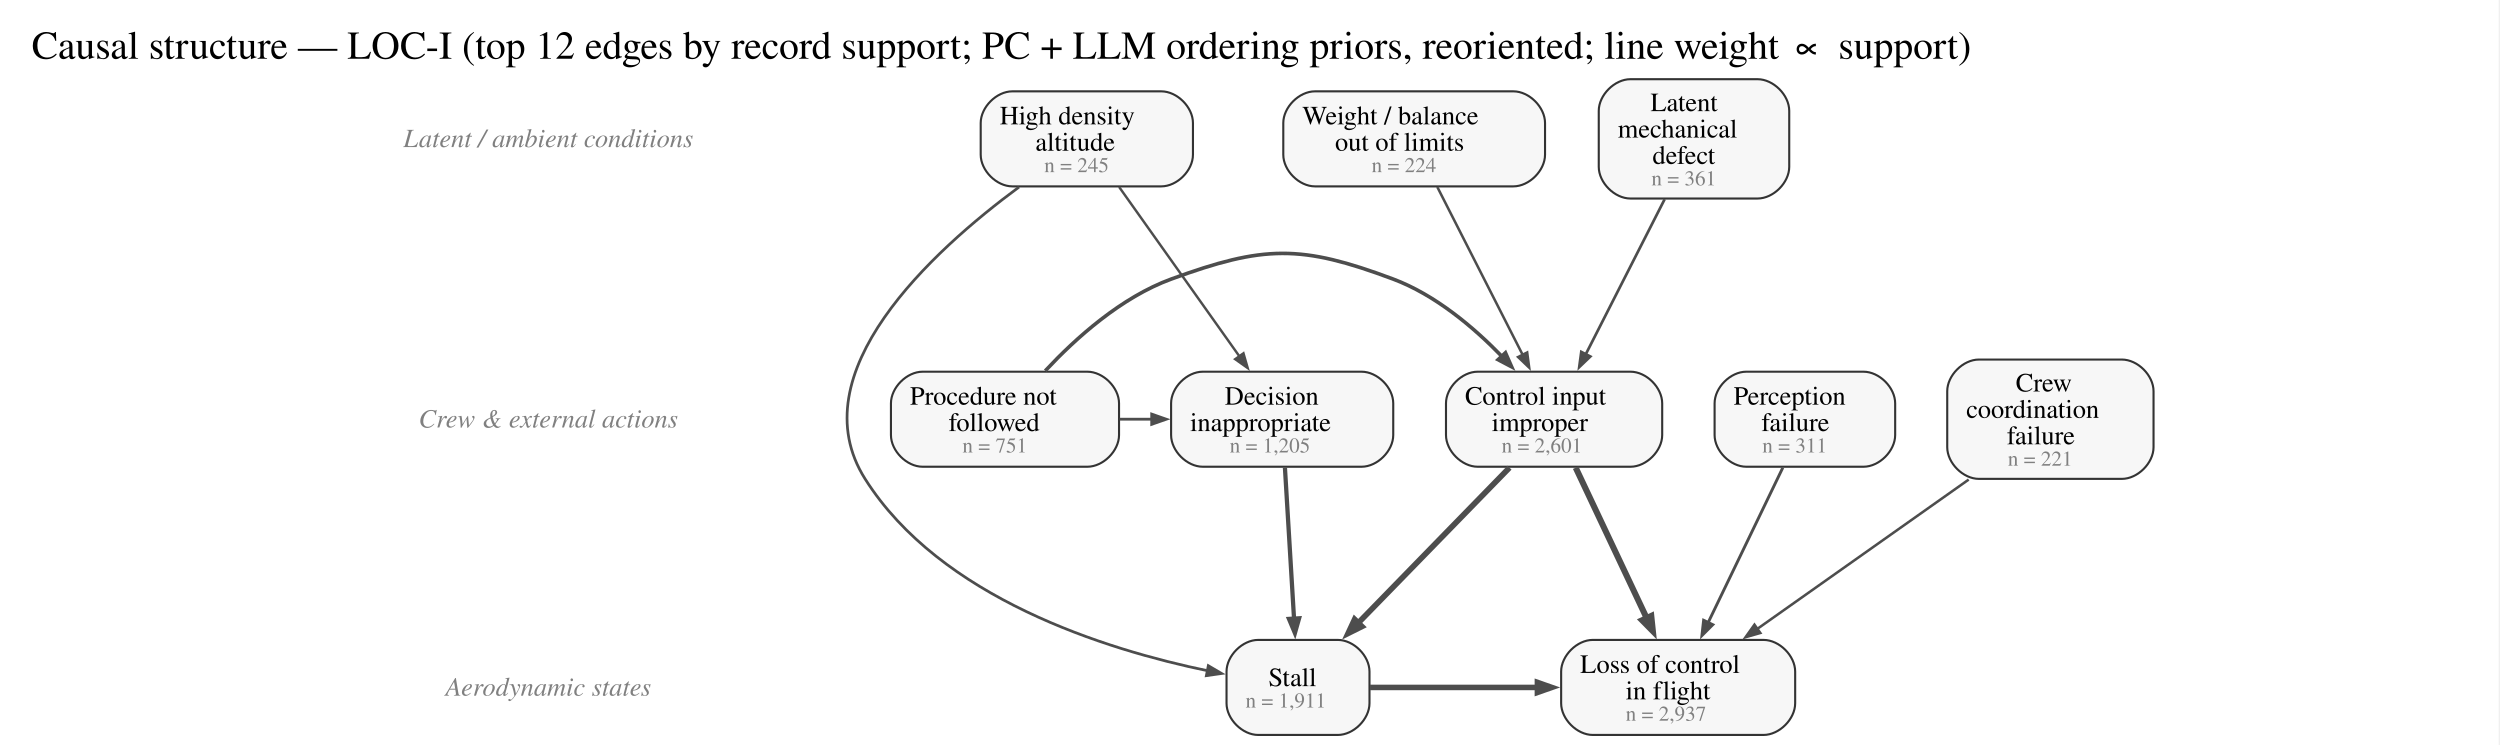
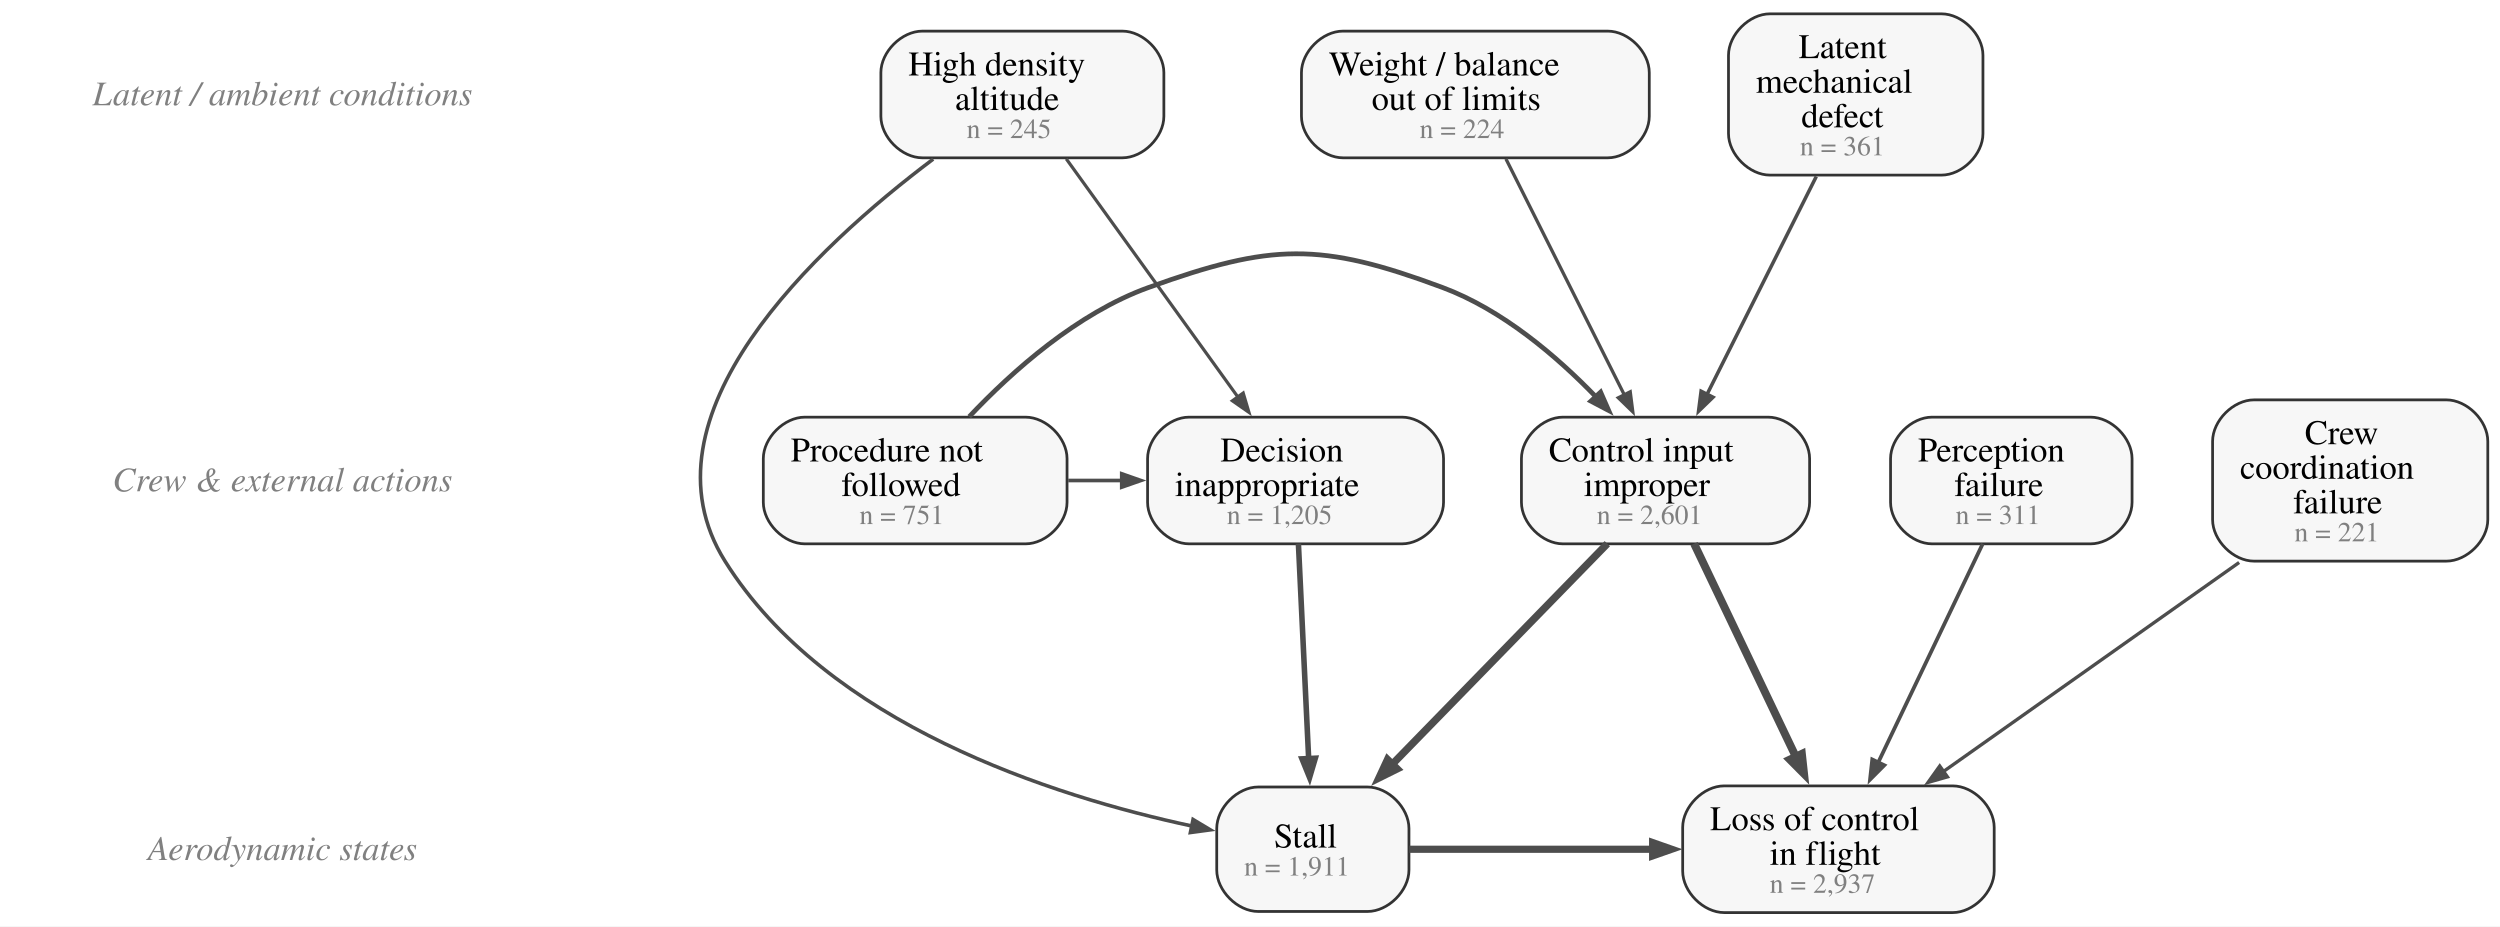
- <svg xmlns="http://www.w3.org/2000/svg" xmlns:xlink="http://www.w3.org/1999/xlink" width="947pt" height="282pt" viewBox="0.00 0.00 947.00 282.00">
-   <g id="graph0" class="graph" transform="scale(1 1) rotate(0) translate(4 278.4)">
-     <polygon fill="white" stroke="none" points="-4,4 -4,-278.4 942.5,-278.4 942.5,4 -4,4" />
-     <text xml:space="preserve" text-anchor="start" x="8" y="-256.15" font-family="Times,serif" font-size="15.00">Causal structure — LOC-I (top 12 edges by record support; PC + LLM ordering priors, reoriented; line weight ∝ support)</text>
+ <svg xmlns="http://www.w3.org/2000/svg" xmlns:xlink="http://www.w3.org/1999/xlink" width="723pt" height="268pt" viewBox="0.00 0.00 723.00 268.00">
+   <g id="graph0" class="graph" transform="scale(1 1) rotate(0) translate(4 263.92)">
+     <polygon fill="white" stroke="none" points="-4,4 -4,-263.92 719.46,-263.92 719.46,4 -4,4" />
    <g id="node1" class="node">
-       <text xml:space="preserve" text-anchor="middle" x="203.69" y="-222.68" font-family="Times,serif" font-style="italic" font-size="10.00" fill="#808080">Latent / ambient conditions</text>
+       <text xml:space="preserve" text-anchor="middle" x="77.67" y="-233.48" font-family="Times,serif" font-style="italic" font-size="10.00" fill="#808080">Latent / ambient conditions</text>
    </g>
    <g id="node5" class="node">
-       <text xml:space="preserve" text-anchor="middle" x="203.69" y="-116.47" font-family="Times,serif" font-style="italic" font-size="10.00" fill="#808080">Crew &amp; external actions</text>
+       <text xml:space="preserve" text-anchor="middle" x="77.67" y="-121.84" font-family="Times,serif" font-style="italic" font-size="10.00" fill="#808080">Crew &amp; external actions</text>
    </g>
    <g id="node2" class="node">
-       <path fill="#f7f7f7" stroke="#333333" stroke-width="0.8" d="M661.76,-248.4C661.76,-248.4 613.61,-248.4 613.61,-248.4 607.61,-248.4 601.61,-242.4 601.61,-236.4 601.61,-236.4 601.61,-215.2 601.61,-215.2 601.61,-209.2 607.61,-203.2 613.61,-203.2 613.61,-203.2 661.76,-203.2 661.76,-203.2 667.76,-203.2 673.76,-209.2 673.76,-215.2 673.76,-215.2 673.76,-236.4 673.76,-236.4 673.76,-242.4 667.76,-248.4 661.76,-248.4" />
-       <text xml:space="preserve" text-anchor="start" x="621.19" y="-236.3" font-family="Times,serif" font-size="10.00">Latent</text>
-       <text xml:space="preserve" text-anchor="start" x="608.81" y="-226.3" font-family="Times,serif" font-size="10.00">mechanical</text>
-       <text xml:space="preserve" text-anchor="start" x="621.94" y="-216.3" font-family="Times,serif" font-size="10.00">defect</text>
-       <text xml:space="preserve" text-anchor="start" x="621.56" y="-208.2" font-family="Times,serif" font-size="8.00" fill="#808080">n = 361</text>
+       <path fill="#f7f7f7" stroke="#333333" stroke-width="0.8" d="M557.47,-259.92C557.47,-259.92 507.88,-259.92 507.88,-259.92 501.88,-259.92 495.88,-253.92 495.88,-247.92 495.88,-247.92 495.88,-225.28 495.88,-225.28 495.88,-219.28 501.88,-213.28 507.88,-213.28 507.88,-213.28 557.47,-213.28 557.47,-213.28 563.47,-213.28 569.47,-219.28 569.47,-225.28 569.47,-225.28 569.47,-247.92 569.47,-247.92 569.47,-253.92 563.47,-259.92 557.47,-259.92" />
+       <text xml:space="preserve" text-anchor="start" x="516.17" y="-247.1" font-family="Times,serif" font-size="10.00">Latent</text>
+       <text xml:space="preserve" text-anchor="start" x="503.8" y="-237.1" font-family="Times,serif" font-size="10.00">mechanical</text>
+       <text xml:space="preserve" text-anchor="start" x="516.92" y="-227.1" font-family="Times,serif" font-size="10.00">defect</text>
+       <text xml:space="preserve" text-anchor="start" x="516.55" y="-219" font-family="Times,serif" font-size="8.00" fill="#808080">n = 361</text>
    </g>
    <g id="node7" class="node">
-       <path fill="#f7f7f7" stroke="#333333" stroke-width="0.8" d="M613.64,-137.6C613.64,-137.6 555.74,-137.6 555.74,-137.6 549.74,-137.6 543.74,-131.6 543.74,-125.6 543.74,-125.6 543.74,-113.6 543.74,-113.6 543.74,-107.6 549.74,-101.6 555.74,-101.6 555.74,-101.6 613.64,-101.6 613.64,-101.6 619.64,-101.6 625.64,-107.6 625.64,-113.6 625.64,-113.6 625.64,-125.6 625.64,-125.6 625.64,-131.6 619.64,-137.6 613.64,-137.6" />
-       <text xml:space="preserve" text-anchor="start" x="550.94" y="-125.1" font-family="Times,serif" font-size="10.00">Control input</text>
-       <text xml:space="preserve" text-anchor="start" x="561.06" y="-115.1" font-family="Times,serif" font-size="10.00">improper</text>
-       <text xml:space="preserve" text-anchor="start" x="564.81" y="-107" font-family="Times,serif" font-size="8.00" fill="#808080">n = 2,601</text>
+       <path fill="#f7f7f7" stroke="#333333" stroke-width="0.8" d="M507.34,-143.28C507.34,-143.28 448,-143.28 448,-143.28 442,-143.28 436,-137.28 436,-131.28 436,-131.28 436,-118.64 436,-118.64 436,-112.64 442,-106.64 448,-106.64 448,-106.64 507.34,-106.64 507.34,-106.64 513.34,-106.64 519.34,-112.64 519.34,-118.64 519.34,-118.64 519.34,-131.28 519.34,-131.28 519.34,-137.28 513.34,-143.28 507.34,-143.28" />
+       <text xml:space="preserve" text-anchor="start" x="443.92" y="-130.46" font-family="Times,serif" font-size="10.00">Control input</text>
+       <text xml:space="preserve" text-anchor="start" x="454.05" y="-120.46" font-family="Times,serif" font-size="10.00">improper</text>
+       <text xml:space="preserve" text-anchor="start" x="457.8" y="-112.36" font-family="Times,serif" font-size="8.00" fill="#808080">n = 2,601</text>
    </g>
    <g id="edge11" class="edge">
      <g id="a_edge11">
        <a xlink:title="LATENT_MECHANICAL_DEFECT -&gt; CONTROL_INPUT_IMPROPER: support 156, stability 0.90">
-           <path fill="none" stroke="#4d4d4d" stroke-width="1.03" d="M626.58,-202.96C617.82,-185.74 605.63,-161.77 596.65,-144.13" />
-           <polygon fill="#4d4d4d" stroke="#4d4d4d" stroke-width="1.03" points="598.42,-143.36 594.21,-139.33 594.99,-145.1 598.42,-143.36" />
+           <path fill="none" stroke="#4d4d4d" stroke-width="1.03" d="M521.27,-212.88C512,-194.4 498.96,-168.4 489.56,-149.65" />
+           <polygon fill="#4d4d4d" stroke="#4d4d4d" stroke-width="1.03" points="491.4,-149.04 487.22,-144.99 487.96,-150.77 491.4,-149.04" />
        </a>
      </g>
    </g>
    <g id="node3" class="node">
-       <path fill="#f7f7f7" stroke="#333333" stroke-width="0.8" d="M569.26,-243.8C569.26,-243.8 494.11,-243.8 494.11,-243.8 488.11,-243.8 482.11,-237.8 482.11,-231.8 482.11,-231.8 482.11,-219.8 482.11,-219.8 482.11,-213.8 488.11,-207.8 494.11,-207.8 494.11,-207.8 569.26,-207.8 569.26,-207.8 575.26,-207.8 581.26,-213.8 581.26,-219.8 581.26,-219.8 581.26,-231.8 581.26,-231.8 581.26,-237.8 575.26,-243.8 569.26,-243.8" />
-       <text xml:space="preserve" text-anchor="start" x="489.31" y="-231.3" font-family="Times,serif" font-size="10.00">Weight / balance</text>
-       <text xml:space="preserve" text-anchor="start" x="501.69" y="-221.3" font-family="Times,serif" font-size="10.00">out of limits</text>
-       <text xml:space="preserve" text-anchor="start" x="515.56" y="-213.2" font-family="Times,serif" font-size="8.00" fill="#808080">n = 224</text>
+       <path fill="#f7f7f7" stroke="#333333" stroke-width="0.8" d="M460.97,-254.92C460.97,-254.92 384.38,-254.92 384.38,-254.92 378.38,-254.92 372.38,-248.92 372.38,-242.92 372.38,-242.92 372.38,-230.28 372.38,-230.28 372.38,-224.28 378.38,-218.28 384.38,-218.28 384.38,-218.28 460.97,-218.28 460.97,-218.28 466.97,-218.28 472.97,-224.28 472.97,-230.28 472.97,-230.28 472.97,-242.92 472.97,-242.92 472.97,-248.92 466.97,-254.92 460.97,-254.92" />
+       <text xml:space="preserve" text-anchor="start" x="380.3" y="-242.1" font-family="Times,serif" font-size="10.00">Weight / balance</text>
+       <text xml:space="preserve" text-anchor="start" x="392.67" y="-232.1" font-family="Times,serif" font-size="10.00">out of limits</text>
+       <text xml:space="preserve" text-anchor="start" x="406.55" y="-224" font-family="Times,serif" font-size="8.00" fill="#808080">n = 224</text>
    </g>
    <g id="edge13" class="edge">
      <g id="a_edge13">
        <a xlink:title="AIRCRAFT_WEIGHT_OR_BALANCE_OUT_OF_LIMITS -&gt; CONTROL_INPUT_IMPROPER: support 121, stability 0.50">
-           <path fill="none" stroke="#4d4d4d" stroke-width="0.96" d="M540.44,-207.59C549.3,-190.17 563.06,-163.12 572.88,-143.81" />
-           <polygon fill="#4d4d4d" stroke="#4d4d4d" stroke-width="0.96" points="574.49,-144.9 575.26,-139.13 571.05,-143.16 574.49,-144.9" />
+           <path fill="none" stroke="#4d4d4d" stroke-width="0.96" d="M431.51,-217.98C440.81,-199.44 455.5,-170.15 465.81,-149.61" />
+           <polygon fill="#4d4d4d" stroke="#4d4d4d" stroke-width="0.96" points="467.46,-150.61 468.2,-144.83 464.02,-148.88 467.46,-150.61" />
        </a>
      </g>
    </g>
    <g id="node4" class="node">
-       <path fill="#f7f7f7" stroke="#333333" stroke-width="0.8" d="M435.89,-243.8C435.89,-243.8 379.49,-243.8 379.49,-243.8 373.49,-243.8 367.49,-237.8 367.49,-231.8 367.49,-231.8 367.49,-219.8 367.49,-219.8 367.49,-213.8 373.49,-207.8 379.49,-207.8 379.49,-207.8 435.89,-207.8 435.89,-207.8 441.89,-207.8 447.89,-213.8 447.89,-219.8 447.89,-219.8 447.89,-231.8 447.89,-231.8 447.89,-237.8 441.89,-243.8 435.89,-243.8" />
-       <text xml:space="preserve" text-anchor="start" x="374.69" y="-231.3" font-family="Times,serif" font-size="10.00">High density</text>
-       <text xml:space="preserve" text-anchor="start" x="388.19" y="-221.3" font-family="Times,serif" font-size="10.00">altitude</text>
-       <text xml:space="preserve" text-anchor="start" x="391.56" y="-213.2" font-family="Times,serif" font-size="8.00" fill="#808080">n = 245</text>
+       <path fill="#f7f7f7" stroke="#333333" stroke-width="0.8" d="M320.59,-254.92C320.59,-254.92 262.75,-254.92 262.75,-254.92 256.75,-254.92 250.75,-248.92 250.75,-242.92 250.75,-242.92 250.75,-230.28 250.75,-230.28 250.75,-224.28 256.75,-218.28 262.75,-218.28 262.75,-218.28 320.59,-218.28 320.59,-218.28 326.59,-218.28 332.59,-224.28 332.59,-230.28 332.59,-230.28 332.59,-242.92 332.59,-242.92 332.59,-248.92 326.59,-254.92 320.59,-254.92" />
+       <text xml:space="preserve" text-anchor="start" x="258.67" y="-242.1" font-family="Times,serif" font-size="10.00">High density</text>
+       <text xml:space="preserve" text-anchor="start" x="272.17" y="-232.1" font-family="Times,serif" font-size="10.00">altitude</text>
+       <text xml:space="preserve" text-anchor="start" x="275.55" y="-224" font-family="Times,serif" font-size="8.00" fill="#808080">n = 245</text>
    </g>
    <g id="node6" class="node">
-       <path fill="#f7f7f7" stroke="#333333" stroke-width="0.8" d="M511.76,-137.6C511.76,-137.6 451.61,-137.6 451.61,-137.6 445.61,-137.6 439.61,-131.6 439.61,-125.6 439.61,-125.6 439.61,-113.6 439.61,-113.6 439.61,-107.6 445.61,-101.6 451.61,-101.6 451.61,-101.6 511.76,-101.6 511.76,-101.6 517.76,-101.6 523.76,-107.6 523.76,-113.6 523.76,-113.6 523.76,-125.6 523.76,-125.6 523.76,-131.6 517.76,-137.6 511.76,-137.6" />
-       <text xml:space="preserve" text-anchor="start" x="459.94" y="-125.1" font-family="Times,serif" font-size="10.00">Decision</text>
-       <text xml:space="preserve" text-anchor="start" x="446.81" y="-115.1" font-family="Times,serif" font-size="10.00">inappropriate</text>
-       <text xml:space="preserve" text-anchor="start" x="461.81" y="-107" font-family="Times,serif" font-size="8.00" fill="#808080">n = 1,205</text>
+       <path fill="#f7f7f7" stroke="#333333" stroke-width="0.8" d="M401.47,-143.28C401.47,-143.28 339.88,-143.28 339.88,-143.28 333.88,-143.28 327.88,-137.28 327.88,-131.28 327.88,-131.28 327.88,-118.64 327.88,-118.64 327.88,-112.64 333.88,-106.64 339.88,-106.64 339.88,-106.64 401.47,-106.64 401.47,-106.64 407.47,-106.64 413.47,-112.64 413.47,-118.64 413.47,-118.64 413.47,-131.28 413.47,-131.28 413.47,-137.28 407.47,-143.28 401.47,-143.28" />
+       <text xml:space="preserve" text-anchor="start" x="348.92" y="-130.46" font-family="Times,serif" font-size="10.00">Decision</text>
+       <text xml:space="preserve" text-anchor="start" x="335.8" y="-120.46" font-family="Times,serif" font-size="10.00">inappropriate</text>
+       <text xml:space="preserve" text-anchor="start" x="350.8" y="-112.36" font-family="Times,serif" font-size="8.00" fill="#808080">n = 1,205</text>
    </g>
    <g id="edge14" class="edge">
      <g id="a_edge14">
        <a xlink:title="HIGH_DENSITY_ALTITUDE -&gt; DECISION_INAPPROPRIATE: support 106, stability 0.40">
-           <path fill="none" stroke="#4d4d4d" stroke-width="0.93" d="M419.91,-207.59C432.44,-189.95 451.99,-162.41 465.74,-143.06" />
-           <polygon fill="#4d4d4d" stroke="#4d4d4d" stroke-width="0.93" points="467.02,-144.58 468.63,-138.98 463.88,-142.35 467.02,-144.58" />
+           <path fill="none" stroke="#4d4d4d" stroke-width="0.93" d="M304.36,-217.98C317.84,-199.28 339.19,-169.64 354.01,-149.08" />
+           <polygon fill="#4d4d4d" stroke="#4d4d4d" stroke-width="0.93" points="355.53,-150.26 357.19,-144.67 352.41,-148.01 355.53,-150.26" />
        </a>
      </g>
    </g>
    <g id="node12" class="node">
-       <path fill="#f7f7f7" stroke="#333333" stroke-width="0.8" d="M502.76,-36C502.76,-36 472.61,-36 472.61,-36 466.61,-36 460.61,-30 460.61,-24 460.61,-24 460.61,-12 460.61,-12 460.61,-6 466.61,0 472.61,0 472.61,0 502.76,0 502.76,0 508.76,0 514.76,-6 514.76,-12 514.76,-12 514.76,-24 514.76,-24 514.76,-30 508.76,-36 502.76,-36" />
-       <text xml:space="preserve" text-anchor="start" x="476.44" y="-18.5" font-family="Times,serif" font-size="10.00">Stall</text>
-       <text xml:space="preserve" text-anchor="start" x="467.81" y="-10.4" font-family="Times,serif" font-size="8.00" fill="#808080">n = 1,911</text>
+       <path fill="#f7f7f7" stroke="#333333" stroke-width="0.8" d="M391.47,-36.32C391.47,-36.32 359.88,-36.32 359.88,-36.32 353.88,-36.32 347.88,-30.32 347.88,-24.32 347.88,-24.32 347.88,-12.32 347.88,-12.32 347.88,-6.32 353.88,-0.32 359.88,-0.32 359.88,-0.32 391.47,-0.32 391.47,-0.32 397.47,-0.32 403.47,-6.32 403.47,-12.32 403.47,-12.32 403.47,-24.32 403.47,-24.32 403.47,-30.32 397.47,-36.32 391.47,-36.32" />
+       <text xml:space="preserve" text-anchor="start" x="364.42" y="-18.82" font-family="Times,serif" font-size="10.00">Stall</text>
+       <text xml:space="preserve" text-anchor="start" x="355.8" y="-10.72" font-family="Times,serif" font-size="8.00" fill="#808080">n = 1,911</text>
    </g>
    <g id="edge10" class="edge">
      <g id="a_edge10">
        <a xlink:title="HIGH_DENSITY_ALTITUDE -&gt; STALL: support 165, stability 0.73">
-           <path fill="none" stroke="#4d4d4d" stroke-width="1.04" d="M382.02,-207.56C348.92,-183.13 298.45,-136.96 323.69,-97 352.18,-51.9 414.66,-32.34 453.74,-24.26" />
-           <polygon fill="#4d4d4d" stroke="#4d4d4d" stroke-width="1.04" points="453.71,-26.23 458.74,-23.28 452.97,-22.46 453.71,-26.23" />
+           <path fill="none" stroke="#4d4d4d" stroke-width="1.04" d="M265.88,-217.91C231.91,-192.35 179.4,-143.56 205.67,-101.64 235.22,-54.49 300.29,-33.68 340.8,-25.01" />
+           <polygon fill="#4d4d4d" stroke="#4d4d4d" stroke-width="1.04" points="341.03,-26.92 346.03,-23.93 340.26,-23.15 341.03,-26.92" />
        </a>
      </g>
    </g>
    <g id="node11" class="node">
-       <text xml:space="preserve" text-anchor="middle" x="203.69" y="-14.88" font-family="Times,serif" font-style="italic" font-size="10.00" fill="#808080">Aerodynamic states</text>
+       <text xml:space="preserve" text-anchor="middle" x="77.67" y="-15.2" font-family="Times,serif" font-style="italic" font-size="10.00" fill="#808080">Aerodynamic states</text>
    </g>
    <g id="edge6" class="edge">
      <g id="a_edge6">
        <a xlink:title="DECISION_INAPPROPRIATE -&gt; STALL: support 697, stability 0.00">
-           <path fill="none" stroke="#4d4d4d" stroke-width="1.61" d="M482.73,-101.25C483.69,-85.4 485.11,-61.77 486.19,-43.91" />
-           <polygon fill="#4d4d4d" stroke="#4d4d4d" stroke-width="1.61" points="488.1,-44.19 486.51,-38.58 484.26,-43.96 488.1,-44.19" />
+           <path fill="none" stroke="#4d4d4d" stroke-width="1.61" d="M371.5,-106.68C372.31,-89.72 373.55,-63.66 374.47,-44.41" />
+           <polygon fill="#4d4d4d" stroke="#4d4d4d" stroke-width="1.61" points="376.39,-44.64 374.73,-39.06 372.54,-44.46 376.39,-44.64" />
        </a>
      </g>
    </g>
    <g id="edge4" class="edge">
      <g id="a_edge4">
        <a xlink:title="CONTROL_INPUT_IMPROPER -&gt; STALL: support 1,560, stability 0.00">
-           <path fill="none" stroke="#4d4d4d" stroke-width="2.16" d="M567.79,-101.25C551.8,-84.83 527.68,-60.06 510.08,-42" />
-           <polygon fill="#4d4d4d" stroke="#4d4d4d" stroke-width="2.16" points="511.89,-41.09 506.67,-38.49 509.13,-43.78 511.89,-41.09" />
+           <path fill="none" stroke="#4d4d4d" stroke-width="2.16" d="M460.83,-106.68C443.85,-89.26 417.52,-62.25 398.63,-42.88" />
+           <polygon fill="#4d4d4d" stroke="#4d4d4d" stroke-width="2.16" points="400.04,-41.56 394.82,-38.97 397.28,-44.25 400.04,-41.56" />
        </a>
      </g>
    </g>
    <g id="node13" class="node">
-       <path fill="#f7f7f7" stroke="#333333" stroke-width="0.8" d="M664.01,-36C664.01,-36 599.36,-36 599.36,-36 593.36,-36 587.36,-30 587.36,-24 587.36,-24 587.36,-12 587.36,-12 587.36,-6 593.36,0 599.36,0 599.36,0 664.01,0 664.01,0 670.01,0 676.01,-6 676.01,-12 676.01,-12 676.01,-24 676.01,-24 676.01,-30 670.01,-36 664.01,-36" />
-       <text xml:space="preserve" text-anchor="start" x="594.56" y="-23.5" font-family="Times,serif" font-size="10.00">Loss of control</text>
-       <text xml:space="preserve" text-anchor="start" x="611.81" y="-13.5" font-family="Times,serif" font-size="10.00">in flight</text>
-       <text xml:space="preserve" text-anchor="start" x="611.81" y="-5.4" font-family="Times,serif" font-size="8.00" fill="#808080">n = 2,937</text>
+       <path fill="#f7f7f7" stroke="#333333" stroke-width="0.8" d="M560.72,-36.64C560.72,-36.64 494.63,-36.64 494.63,-36.64 488.63,-36.64 482.63,-30.64 482.63,-24.64 482.63,-24.64 482.63,-12 482.63,-12 482.63,-6 488.63,0 494.63,0 494.63,0 560.72,0 560.72,0 566.72,0 572.72,-6 572.72,-12 572.72,-12 572.72,-24.64 572.72,-24.64 572.72,-30.64 566.72,-36.64 560.72,-36.64" />
+       <text xml:space="preserve" text-anchor="start" x="490.55" y="-23.82" font-family="Times,serif" font-size="10.00">Loss of control</text>
+       <text xml:space="preserve" text-anchor="start" x="507.8" y="-13.82" font-family="Times,serif" font-size="10.00">in flight</text>
+       <text xml:space="preserve" text-anchor="start" x="507.8" y="-5.72" font-family="Times,serif" font-size="8.00" fill="#808080">n = 2,937</text>
    </g>
    <g id="edge3" class="edge">
      <g id="a_edge3">
        <a xlink:title="CONTROL_INPUT_IMPROPER -&gt; LOSS_OF_CONTROL_INFLIGHT: support 1,830, stability 0.00">
-           <path fill="none" stroke="#4d4d4d" stroke-width="2.3" d="M592.87,-101.25C600.36,-85.4 611.5,-61.77 619.93,-43.91" />
-           <polygon fill="#4d4d4d" stroke="#4d4d4d" stroke-width="2.3" points="621.5,-45.09 622.11,-39.3 618.02,-43.45 621.5,-45.09" />
+           <path fill="none" stroke="#4d4d4d" stroke-width="2.3" d="M485.93,-106.68C493.95,-89.89 506.23,-64.2 515.39,-45.01" />
+           <polygon fill="#4d4d4d" stroke="#4d4d4d" stroke-width="2.3" points="517.1,-45.91 517.73,-40.12 513.63,-44.25 517.1,-45.91" />
        </a>
      </g>
    </g>
    <g id="node8" class="node">
-       <path fill="#f7f7f7" stroke="#333333" stroke-width="0.8" d="M407.89,-137.6C407.89,-137.6 345.49,-137.6 345.49,-137.6 339.49,-137.6 333.49,-131.6 333.49,-125.6 333.49,-125.6 333.49,-113.6 333.49,-113.6 333.49,-107.6 339.49,-101.6 345.49,-101.6 345.49,-101.6 407.89,-101.6 407.89,-101.6 413.89,-101.6 419.89,-107.6 419.89,-113.6 419.89,-113.6 419.89,-125.6 419.89,-125.6 419.89,-131.6 413.89,-137.6 407.89,-137.6" />
-       <text xml:space="preserve" text-anchor="start" x="340.69" y="-125.1" font-family="Times,serif" font-size="10.00">Procedure not</text>
-       <text xml:space="preserve" text-anchor="start" x="355.31" y="-115.1" font-family="Times,serif" font-size="10.00">followed</text>
-       <text xml:space="preserve" text-anchor="start" x="360.56" y="-107" font-family="Times,serif" font-size="8.00" fill="#808080">n = 751</text>
+       <path fill="#f7f7f7" stroke="#333333" stroke-width="0.8" d="M292.59,-143.28C292.59,-143.28 228.75,-143.28 228.75,-143.28 222.75,-143.28 216.75,-137.28 216.75,-131.28 216.75,-131.28 216.75,-118.64 216.75,-118.64 216.75,-112.64 222.75,-106.64 228.75,-106.64 228.75,-106.64 292.59,-106.64 292.59,-106.64 298.59,-106.64 304.59,-112.64 304.59,-118.64 304.59,-118.64 304.59,-131.28 304.59,-131.28 304.59,-137.28 298.59,-143.28 292.59,-143.28" />
+       <text xml:space="preserve" text-anchor="start" x="224.67" y="-130.46" font-family="Times,serif" font-size="10.00">Procedure not</text>
+       <text xml:space="preserve" text-anchor="start" x="239.3" y="-120.46" font-family="Times,serif" font-size="10.00">followed</text>
+       <text xml:space="preserve" text-anchor="start" x="244.55" y="-112.36" font-family="Times,serif" font-size="8.00" fill="#808080">n = 751</text>
    </g>
    <g id="edge9" class="edge">
      <g id="a_edge9">
        <a xlink:title="PROCEDURE_NOT_FOLLOWED -&gt; DECISION_INAPPROPRIATE: support 185, stability 0.47">
-           <path fill="none" stroke="#4d4d4d" stroke-width="1.07" d="M420.16,-119.6C424.27,-119.6 428.38,-119.6 432.48,-119.6" />
-           <polygon fill="#4d4d4d" stroke="#4d4d4d" stroke-width="1.07" points="432.27,-121.53 437.77,-119.6 432.27,-117.68 432.27,-121.53" />
+           <path fill="none" stroke="#4d4d4d" stroke-width="1.07" d="M304.93,-124.96C310.11,-124.96 315.29,-124.96 320.46,-124.96" />
+           <polygon fill="#4d4d4d" stroke="#4d4d4d" stroke-width="1.07" points="320.41,-126.89 325.91,-124.96 320.41,-123.04 320.41,-126.89" />
        </a>
      </g>
    </g>
    <g id="edge7" class="edge">
      <g id="a_edge7">
        <a xlink:title="PROCEDURE_NOT_FOLLOWED -&gt; CONTROL_INPUT_IMPROPER: support 434, stability 0.90">
-           <path fill="none" stroke="#4d4d4d" stroke-width="1.38" d="M391.94,-137.93C403.55,-150.38 420.74,-165.78 439.69,-172.7 474.76,-185.51 488.72,-185.79 523.69,-172.7 539.62,-166.74 554.14,-154.52 565.01,-143.31" />
-           <polygon fill="#4d4d4d" stroke="#4d4d4d" stroke-width="1.38" points="566.27,-144.78 568.62,-139.44 563.46,-142.15 566.27,-144.78" />
+           <path fill="none" stroke="#4d4d4d" stroke-width="1.38" d="M276.29,-143.41C288.78,-156.63 307.57,-173.36 328.17,-180.78 363.72,-193.57 377.77,-193.97 413.17,-180.78 430.38,-174.37 446.05,-161.07 457.64,-149.06" />
+           <polygon fill="#4d4d4d" stroke="#4d4d4d" stroke-width="1.38" points="458.9,-150.53 461.24,-145.19 456.08,-147.91 458.9,-150.53" />
        </a>
      </g>
    </g>
    <g id="node9" class="node">
-       <path fill="#f7f7f7" stroke="#333333" stroke-width="0.8" d="M701.89,-137.6C701.89,-137.6 657.49,-137.6 657.49,-137.6 651.49,-137.6 645.49,-131.6 645.49,-125.6 645.49,-125.6 645.49,-113.6 645.49,-113.6 645.49,-107.6 651.49,-101.6 657.49,-101.6 657.49,-101.6 701.89,-101.6 701.89,-101.6 707.89,-101.6 713.89,-107.6 713.89,-113.6 713.89,-113.6 713.89,-125.6 713.89,-125.6 713.89,-131.6 707.89,-137.6 701.89,-137.6" />
-       <text xml:space="preserve" text-anchor="start" x="652.69" y="-125.1" font-family="Times,serif" font-size="10.00">Perception</text>
-       <text xml:space="preserve" text-anchor="start" x="663.19" y="-115.1" font-family="Times,serif" font-size="10.00">failure</text>
-       <text xml:space="preserve" text-anchor="start" x="663.56" y="-107" font-family="Times,serif" font-size="8.00" fill="#808080">n = 311</text>
+       <path fill="#f7f7f7" stroke="#333333" stroke-width="0.8" d="M600.59,-143.28C600.59,-143.28 554.75,-143.28 554.75,-143.28 548.75,-143.28 542.75,-137.28 542.75,-131.28 542.75,-131.28 542.75,-118.64 542.75,-118.64 542.75,-112.64 548.75,-106.64 554.75,-106.64 554.75,-106.64 600.59,-106.64 600.59,-106.64 606.59,-106.64 612.59,-112.64 612.59,-118.64 612.59,-118.64 612.59,-131.28 612.59,-131.28 612.59,-137.28 606.59,-143.28 600.59,-143.28" />
+       <text xml:space="preserve" text-anchor="start" x="550.67" y="-130.46" font-family="Times,serif" font-size="10.00">Perception</text>
+       <text xml:space="preserve" text-anchor="start" x="561.17" y="-120.46" font-family="Times,serif" font-size="10.00">failure</text>
+       <text xml:space="preserve" text-anchor="start" x="561.55" y="-112.36" font-family="Times,serif" font-size="8.00" fill="#808080">n = 311</text>
    </g>
    <g id="edge8" class="edge">
      <g id="a_edge8">
        <a xlink:title="PERCEPTION_FAILURE -&gt; LOSS_OF_CONTROL_INFLIGHT: support 201, stability 0.00">
-           <path fill="none" stroke="#4d4d4d" stroke-width="1.1" d="M671.33,-101.25C663.48,-84.97 651.68,-60.49 643,-42.47" />
-           <polygon fill="#4d4d4d" stroke="#4d4d4d" stroke-width="1.1" points="644.8,-41.77 640.68,-37.65 641.33,-43.44 644.8,-41.77" />
+           <path fill="none" stroke="#4d4d4d" stroke-width="1.1" d="M569.41,-106.68C561.14,-89.37 548.34,-62.58 539.09,-43.23" />
+           <polygon fill="#4d4d4d" stroke="#4d4d4d" stroke-width="1.1" points="540.93,-42.61 536.82,-38.48 537.46,-44.27 540.93,-42.61" />
        </a>
      </g>
    </g>
    <g id="node10" class="node">
-       <path fill="#f7f7f7" stroke="#333333" stroke-width="0.8" d="M799.76,-142.2C799.76,-142.2 745.61,-142.2 745.61,-142.2 739.61,-142.2 733.61,-136.2 733.61,-130.2 733.61,-130.2 733.61,-109 733.61,-109 733.61,-103 739.61,-97 745.61,-97 745.61,-97 799.76,-97 799.76,-97 805.76,-97 811.76,-103 811.76,-109 811.76,-109 811.76,-130.2 811.76,-130.2 811.76,-136.2 805.76,-142.2 799.76,-142.2" />
-       <text xml:space="preserve" text-anchor="start" x="759.56" y="-130.1" font-family="Times,serif" font-size="10.00">Crew</text>
-       <text xml:space="preserve" text-anchor="start" x="740.81" y="-120.1" font-family="Times,serif" font-size="10.00">coordination</text>
-       <text xml:space="preserve" text-anchor="start" x="756.19" y="-110.1" font-family="Times,serif" font-size="10.00">failure</text>
-       <text xml:space="preserve" text-anchor="start" x="756.56" y="-102" font-family="Times,serif" font-size="8.00" fill="#808080">n = 221</text>
+       <path fill="#f7f7f7" stroke="#333333" stroke-width="0.8" d="M703.47,-148.28C703.47,-148.28 647.88,-148.28 647.88,-148.28 641.88,-148.28 635.88,-142.28 635.88,-136.28 635.88,-136.28 635.88,-113.64 635.88,-113.64 635.88,-107.64 641.88,-101.64 647.88,-101.64 647.88,-101.64 703.47,-101.64 703.47,-101.64 709.47,-101.64 715.47,-107.64 715.47,-113.64 715.47,-113.64 715.47,-136.28 715.47,-136.28 715.47,-142.28 709.47,-148.28 703.47,-148.28" />
+       <text xml:space="preserve" text-anchor="start" x="662.55" y="-135.46" font-family="Times,serif" font-size="10.00">Crew</text>
+       <text xml:space="preserve" text-anchor="start" x="643.8" y="-125.46" font-family="Times,serif" font-size="10.00">coordination</text>
+       <text xml:space="preserve" text-anchor="start" x="659.17" y="-115.46" font-family="Times,serif" font-size="10.00">failure</text>
+       <text xml:space="preserve" text-anchor="start" x="659.55" y="-107.36" font-family="Times,serif" font-size="8.00" fill="#808080">n = 221</text>
    </g>
    <g id="edge12" class="edge">
      <g id="a_edge12">
        <a xlink:title="CREW_COORDINATION_FAILURE -&gt; LOSS_OF_CONTROL_INFLIGHT: support 126, stability 0.33">
-           <path fill="none" stroke="#4d4d4d" stroke-width="0.97" d="M741.74,-96.74C717.88,-79.88 685.07,-56.71 661.5,-40.06" />
-           <polygon fill="#4d4d4d" stroke="#4d4d4d" stroke-width="0.97" points="662.81,-38.63 657.21,-37.03 660.59,-41.78 662.81,-38.63" />
+           <path fill="none" stroke="#4d4d4d" stroke-width="0.97" d="M643.56,-101.25C618.11,-83.26 582.8,-58.3 557.86,-40.67" />
+           <polygon fill="#4d4d4d" stroke="#4d4d4d" stroke-width="0.97" points="559.19,-39.25 553.59,-37.65 556.97,-42.39 559.19,-39.25" />
        </a>
      </g>
    </g>
    <g id="edge5" class="edge">
      <g id="a_edge5">
        <a xlink:title="STALL -&gt; LOSS_OF_CONTROL_INFLIGHT: support 1,407, stability 0.00">
-           <path fill="none" stroke="#4d4d4d" stroke-width="2.08" d="M514.97,-18C536.17,-18 557.37,-18 578.56,-18" />
-           <polygon fill="#4d4d4d" stroke="#4d4d4d" stroke-width="2.08" points="578.36,-19.93 583.86,-18 578.36,-16.08 578.36,-19.93" />
+           <path fill="none" stroke="#4d4d4d" stroke-width="2.08" d="M403.58,-18.32C427.03,-18.32 450.49,-18.32 473.95,-18.32" />
+           <polygon fill="#4d4d4d" stroke="#4d4d4d" stroke-width="2.08" points="473.94,-20.25 479.44,-18.32 473.94,-16.4 473.94,-20.25" />
        </a>
      </g>
    </g>
  </g>
</svg>
